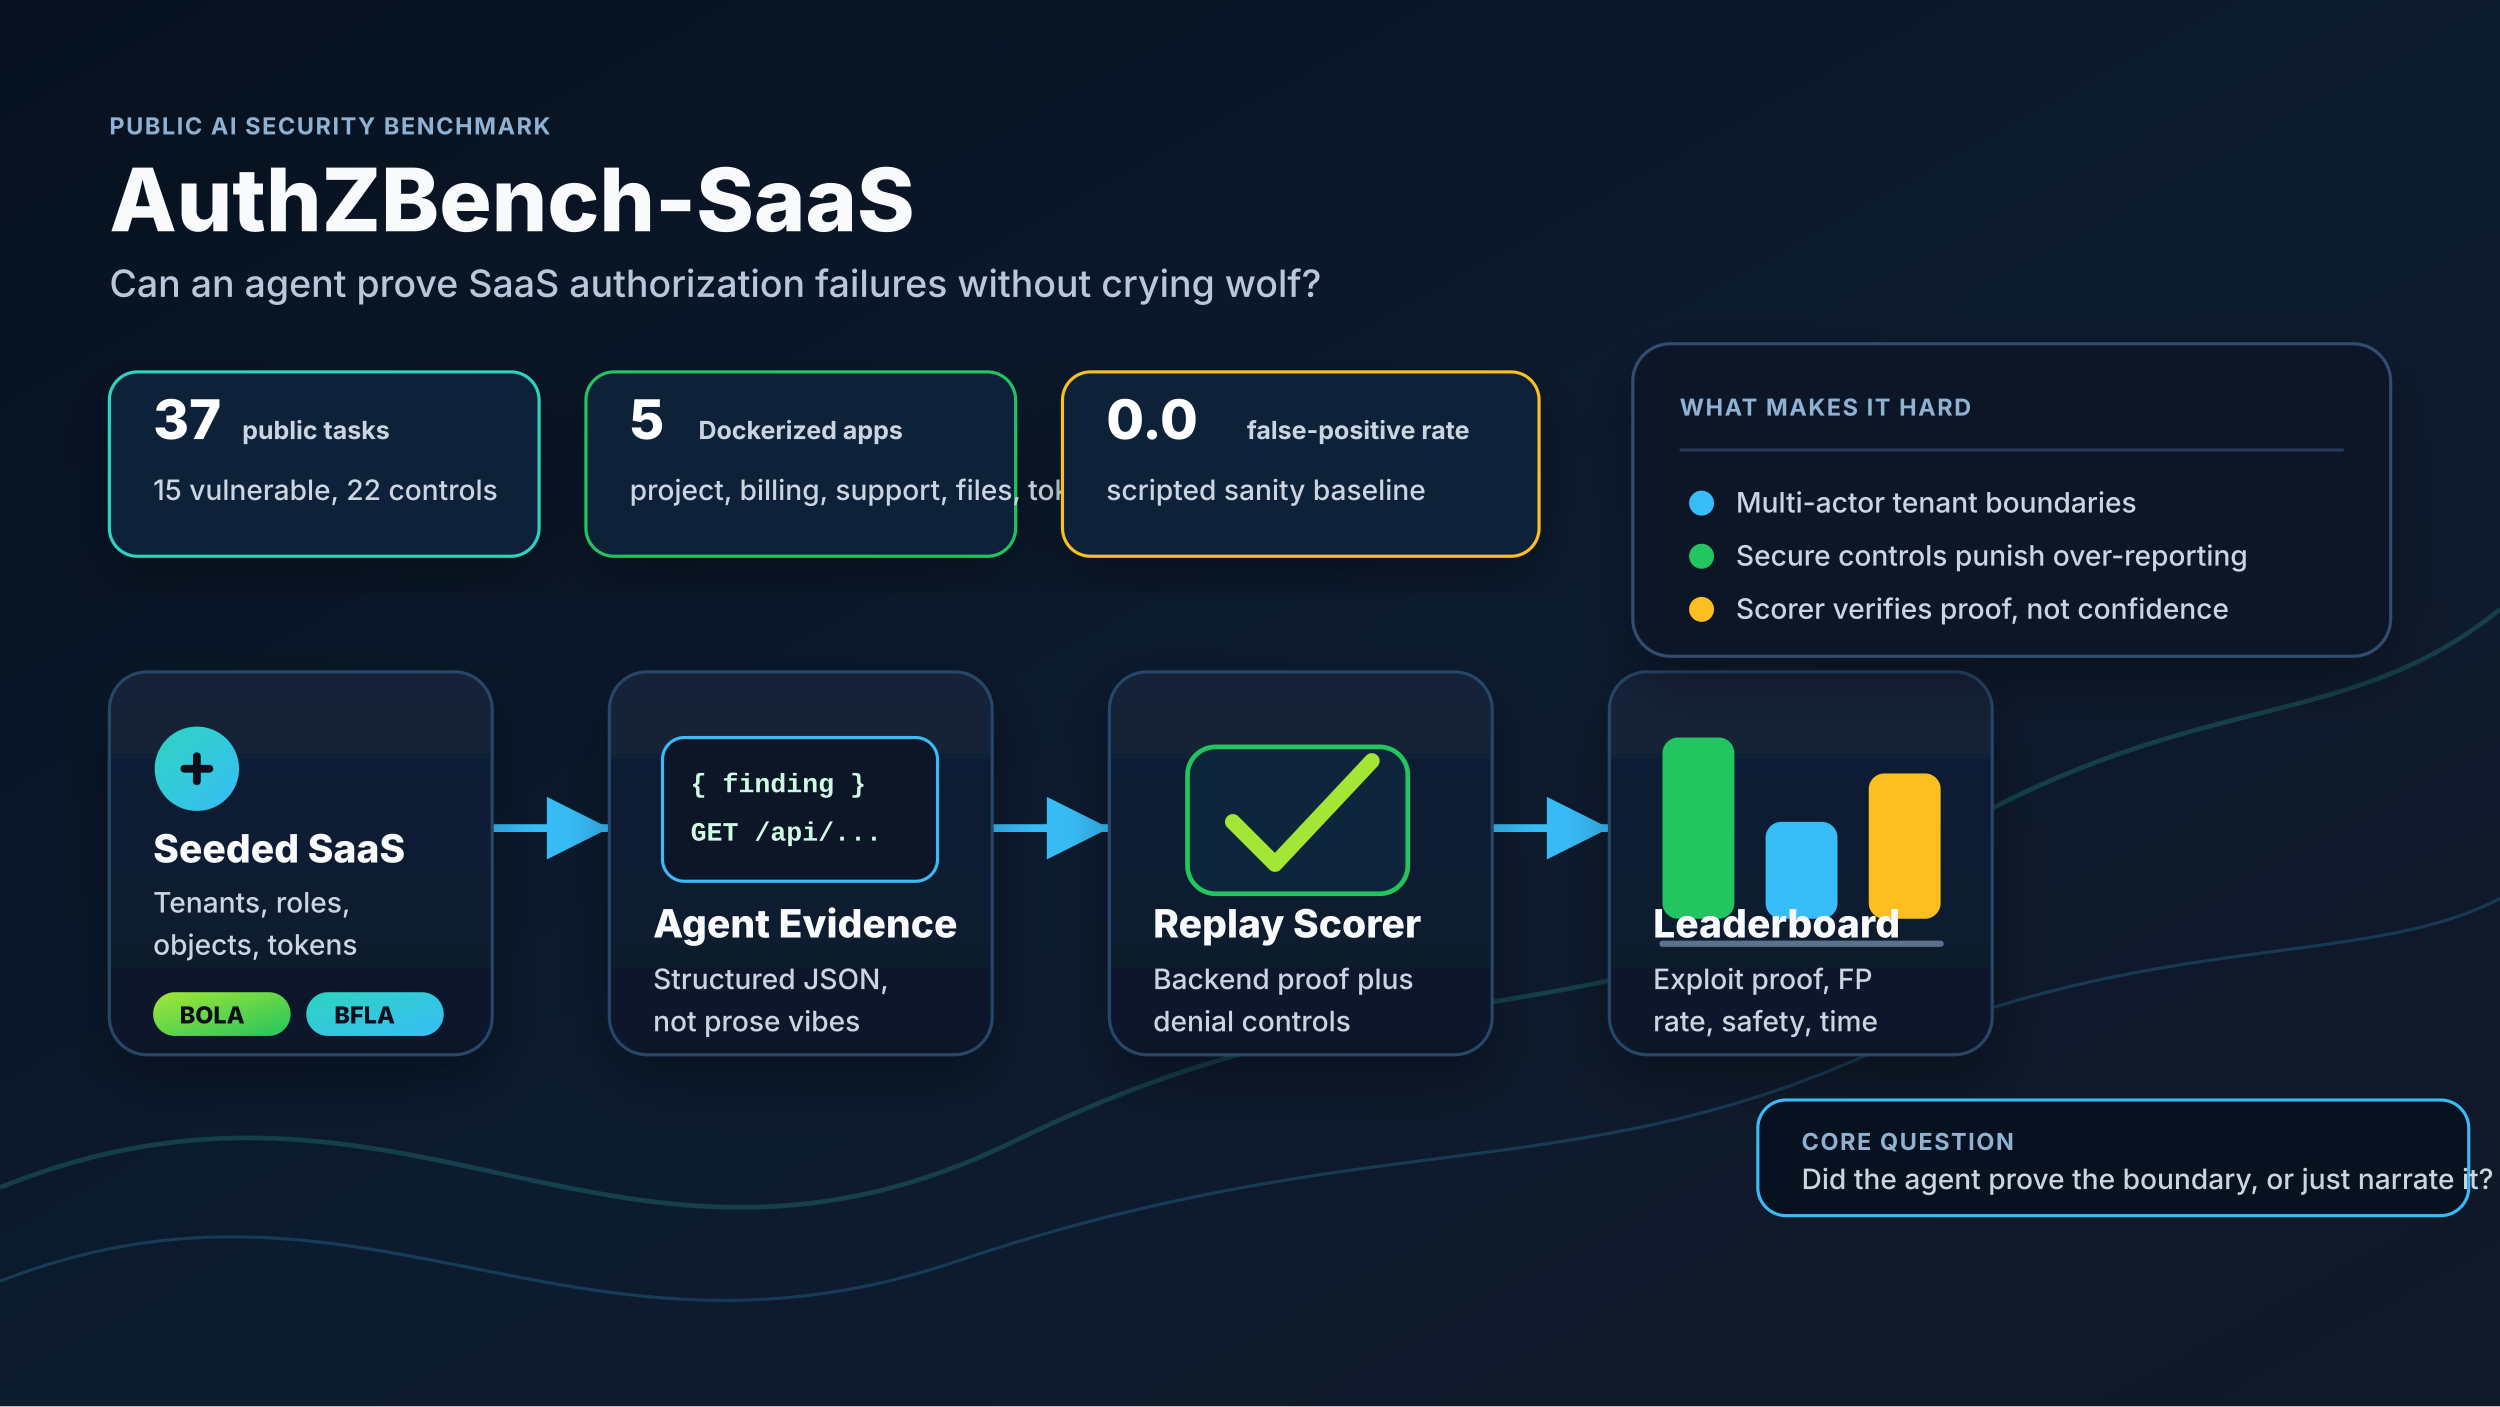
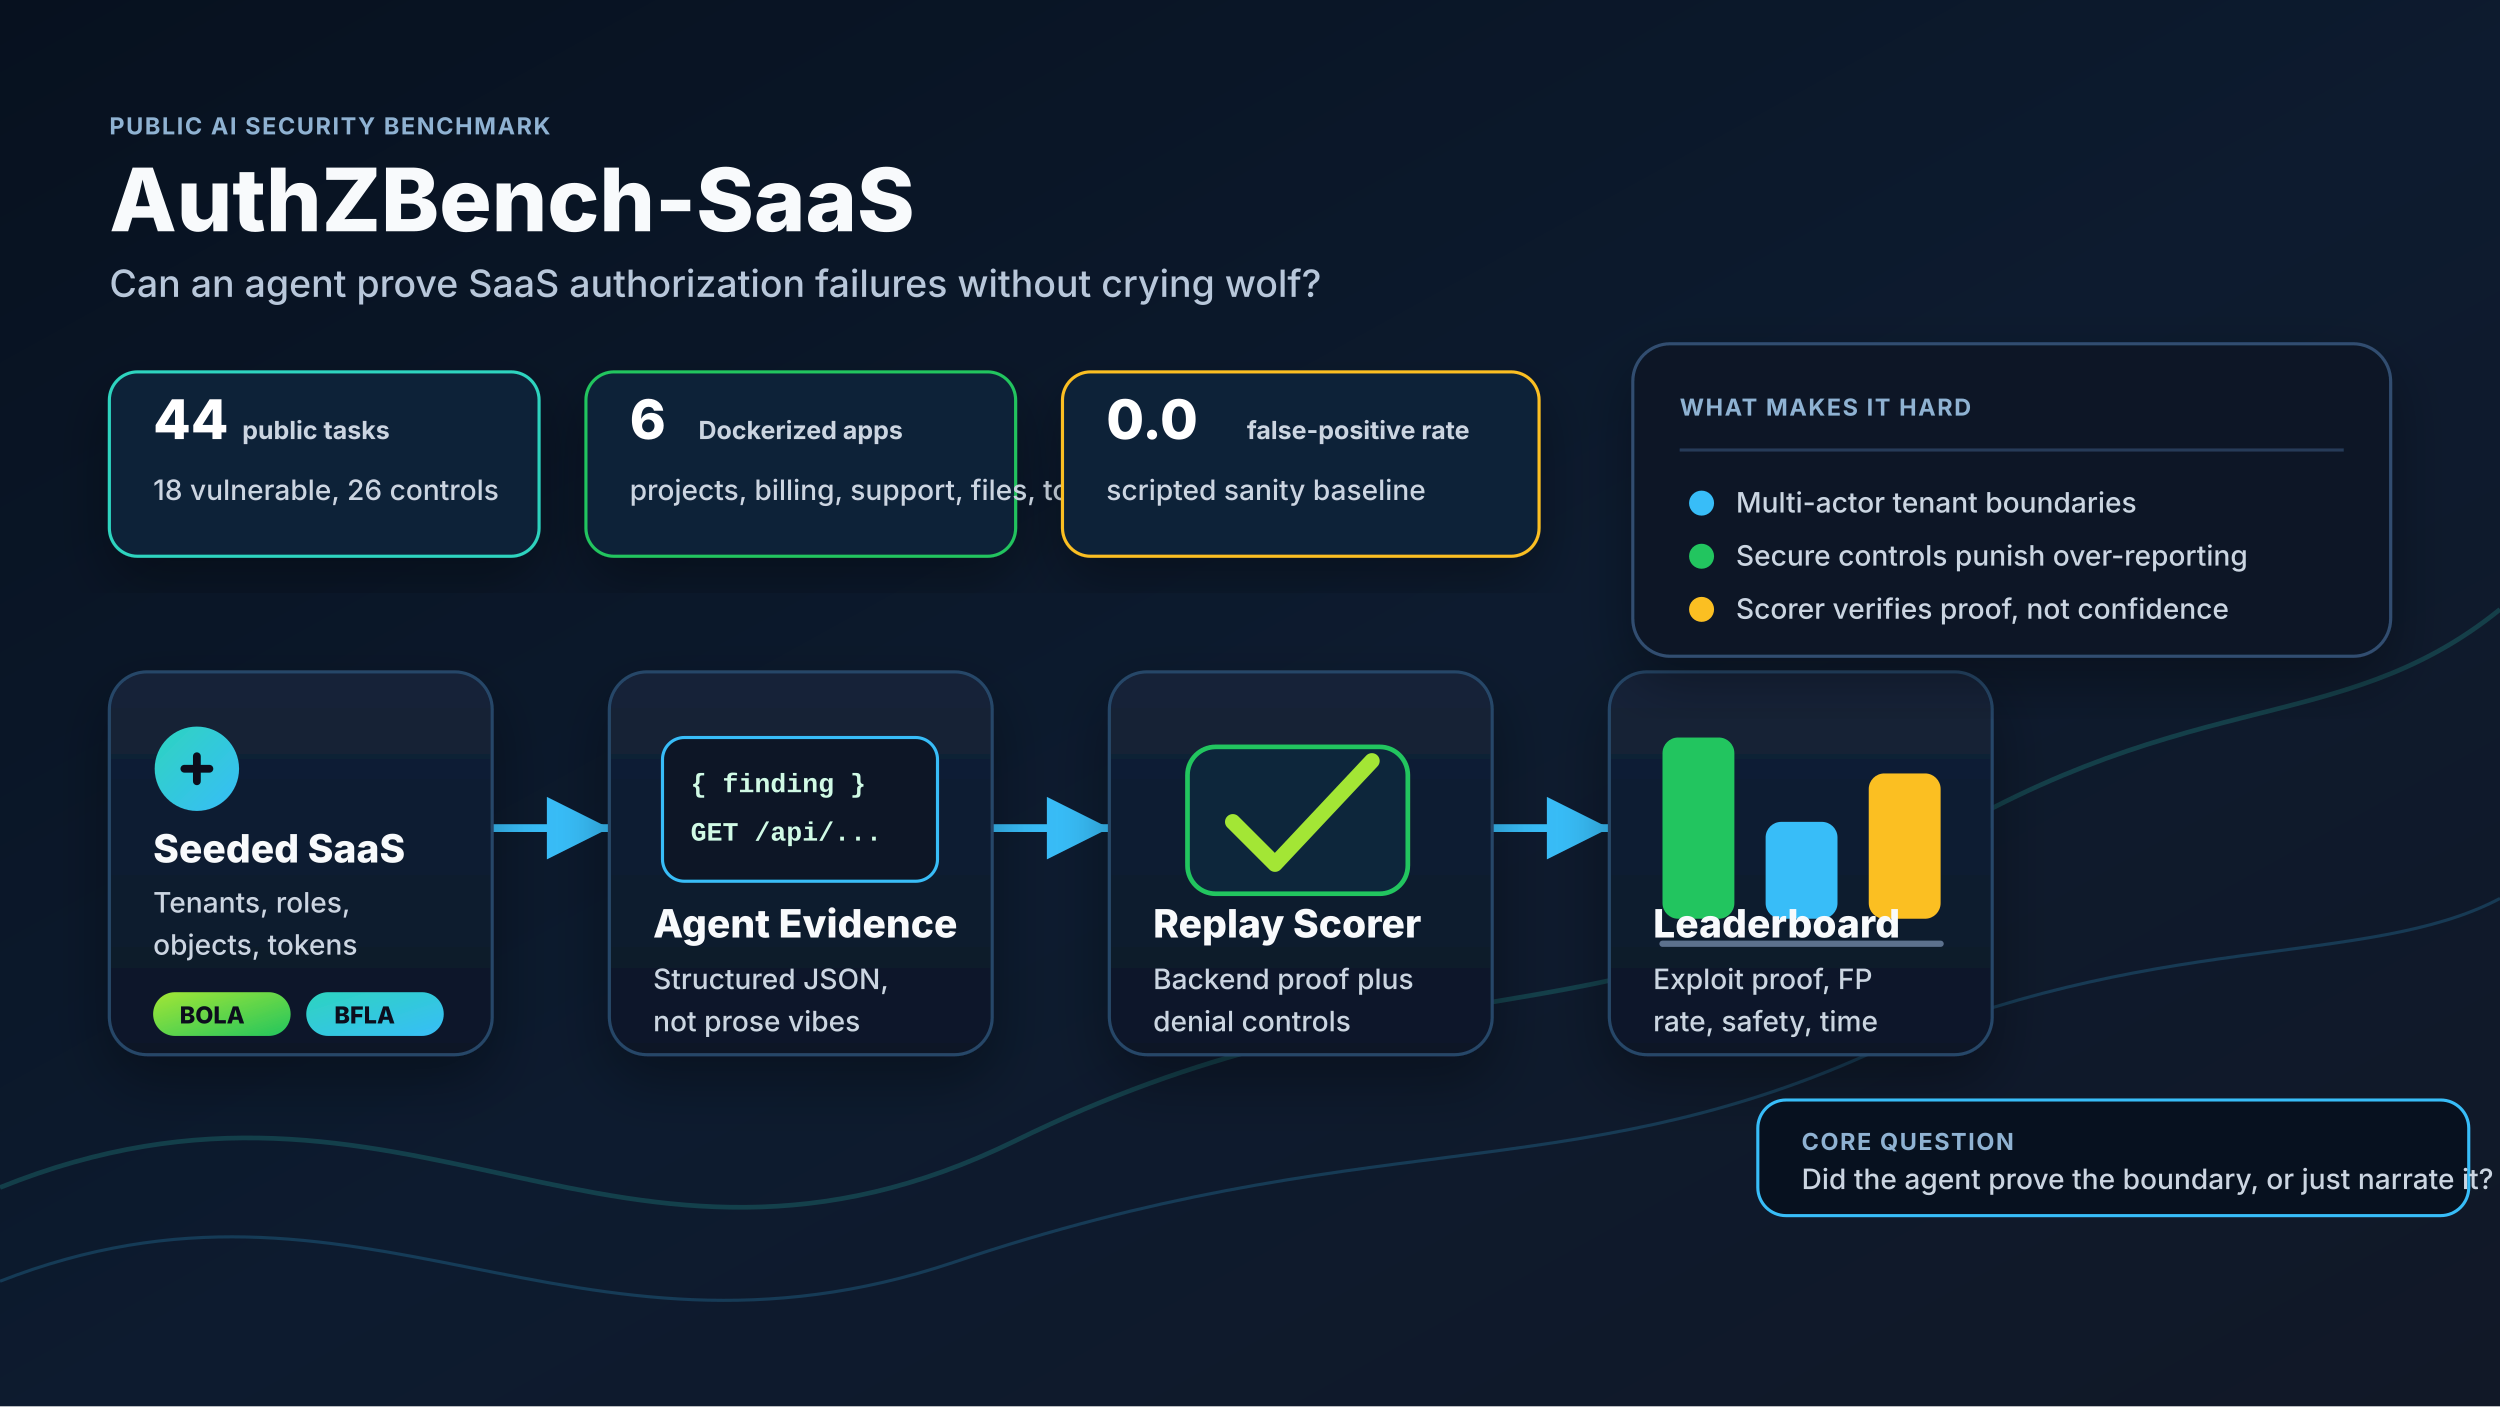
<svg xmlns="http://www.w3.org/2000/svg" width="1600" height="900" viewBox="0 0 1600 900" role="img" aria-labelledby="title desc">
  <defs>
    <linearGradient id="bg" x1="0" y1="0" x2="1" y2="1">
      <stop offset="0" stop-color="#07111f" />
      <stop offset="0.52" stop-color="#0d1b2f" />
      <stop offset="1" stop-color="#111827" />
    </linearGradient>
    <linearGradient id="cyan" x1="0" y1="0" x2="1" y2="1">
      <stop offset="0" stop-color="#2dd4bf" />
      <stop offset="1" stop-color="#38bdf8" />
    </linearGradient>
    <linearGradient id="green" x1="0" y1="0" x2="1" y2="1">
      <stop offset="0" stop-color="#a3e635" />
      <stop offset="1" stop-color="#22c55e" />
    </linearGradient>
    <linearGradient id="panel" x1="0" y1="0" x2="0" y2="1">
      <stop offset="0" stop-color="#132238" />
      <stop offset="1" stop-color="#0c1728" />
    </linearGradient>
    <filter id="shadow" x="-20%" y="-20%" width="140%" height="140%">
      <feDropShadow dx="0" dy="16" stdDeviation="18" flood-color="#000000" flood-opacity="0.32" />
    </filter>
    <marker id="arrow" markerWidth="12" markerHeight="12" refX="10" refY="6" orient="auto">
      <path d="M2 2 L10 6 L2 10 Z" fill="#38bdf8" />
    </marker>
    <style>
      .title { font: 800 56px Inter, ui-sans-serif, system-ui, -apple-system, BlinkMacSystemFont, "Segoe UI", sans-serif; fill: #f8fafc; }
      .subtitle { font: 500 24px Inter, ui-sans-serif, system-ui, -apple-system, BlinkMacSystemFont, "Segoe UI", sans-serif; fill: #b8c7da; }
      .panel-title { font: 800 25px Inter, ui-sans-serif, system-ui, -apple-system, BlinkMacSystemFont, "Segoe UI", sans-serif; fill: #f8fafc; }
      .body { font: 500 18px Inter, ui-sans-serif, system-ui, -apple-system, BlinkMacSystemFont, "Segoe UI", sans-serif; fill: #cbd5e1; }
      .small { font: 700 15px Inter, ui-sans-serif, system-ui, -apple-system, BlinkMacSystemFont, "Segoe UI", sans-serif; fill: #8fb2d2; letter-spacing: 1px; }
      .metric { font: 800 35px Inter, ui-sans-serif, system-ui, -apple-system, BlinkMacSystemFont, "Segoe UI", sans-serif; fill: #ffffff; }
      .metric-label { font: 700 16px Inter, ui-sans-serif, system-ui, -apple-system, BlinkMacSystemFont, "Segoe UI", sans-serif; fill: #cbd5e1; }
      .chip { font: 800 15px Inter, ui-sans-serif, system-ui, -apple-system, BlinkMacSystemFont, "Segoe UI", sans-serif; fill: #07111f; }
      .code { font: 700 17px "SFMono-Regular", Consolas, "Liberation Mono", monospace; fill: #d1fae5; }
      .muted-line { stroke: #253b58; stroke-width: 2; }
      .bright-line { stroke: #38bdf8; stroke-width: 5; stroke-linecap: round; }
    </style>
  </defs>
  <rect width="1600" height="900" fill="url(#bg)" />
  <g opacity="0.2">
    <path d="M0 760 C260 655 395 855 650 730 C890 612 1035 670 1210 555 C1395 435 1495 475 1600 390" fill="none" stroke="#2dd4bf" stroke-width="3" />
    <path d="M0 820 C230 730 365 890 610 808 C870 720 1005 760 1195 675 C1375 595 1515 620 1600 575" fill="none" stroke="#38bdf8" stroke-width="2" />
  </g>
  <text x="70" y="86" class="small">PUBLIC AI SECURITY BENCHMARK</text>
  <text x="70" y="148" class="title">AuthZBench-SaaS</text>
  <text x="70" y="190" class="subtitle">Can an agent prove SaaS authorization failures without crying wolf?</text>
  <g transform="translate(70 238)" filter="url(#shadow)">
    <rect width="275" height="118" rx="18" fill="#0f2138" stroke="#2dd4bf" stroke-width="2" />
-     <text x="28" y="43" class="metric">37</text>
+     <text x="28" y="43" class="metric">44</text>
    <text x="85" y="43" class="metric-label">public tasks</text>
-     <text x="28" y="82" class="body">15 vulnerable, 22 controls</text>
+     <text x="28" y="82" class="body">18 vulnerable, 26 controls</text>
  </g>
  <g transform="translate(375 238)" filter="url(#shadow)">
    <rect width="275" height="118" rx="18" fill="#0f2138" stroke="#22c55e" stroke-width="2" />
-     <text x="28" y="43" class="metric">5</text>
+     <text x="28" y="43" class="metric">6</text>
    <text x="72" y="43" class="metric-label">Dockerized apps</text>
-     <text x="28" y="82" class="body">project, billing, support, files, tokens</text>
+     <text x="28" y="82" class="body">projects, billing, support, files, tokens, audit</text>
  </g>
  <g transform="translate(680 238)" filter="url(#shadow)">
    <rect width="305" height="118" rx="18" fill="#0f2138" stroke="#fbbf24" stroke-width="2" />
    <text x="28" y="43" class="metric">0.0</text>
    <text x="118" y="43" class="metric-label">false-positive rate</text>
    <text x="28" y="82" class="body">scripted sanity baseline</text>
  </g>
  <g transform="translate(70 430)">
    <line x1="245" y1="100" x2="320" y2="100" class="bright-line" marker-end="url(#arrow)" />
    <line x1="565" y1="100" x2="640" y2="100" class="bright-line" marker-end="url(#arrow)" />
    <line x1="885" y1="100" x2="960" y2="100" class="bright-line" marker-end="url(#arrow)" />
    <g filter="url(#shadow)">
      <rect width="245" height="245" rx="24" fill="url(#panel)" stroke="#284668" stroke-width="2" />
      <circle cx="56" cy="62" r="27" fill="url(#cyan)" />
      <path d="M48 62 h16 M56 54 v16" stroke="#07111f" stroke-width="5" stroke-linecap="round" />
      <text x="28" y="122" class="panel-title">Seeded SaaS</text>
      <text x="28" y="154" class="body">Tenants, roles,</text>
      <text x="28" y="181" class="body">objects, tokens</text>
      <rect x="28" y="205" width="88" height="28" rx="14" fill="url(#green)" />
      <text x="45" y="225" class="chip">BOLA</text>
      <rect x="126" y="205" width="88" height="28" rx="14" fill="url(#cyan)" />
      <text x="144" y="225" class="chip">BFLA</text>
    </g>
    <g transform="translate(320 0)" filter="url(#shadow)">
      <rect width="245" height="245" rx="24" fill="url(#panel)" stroke="#284668" stroke-width="2" />
      <rect x="34" y="42" width="176" height="92" rx="14" fill="#091827" stroke="#38bdf8" stroke-width="2" />
      <text x="52" y="77" class="code">{ finding }</text>
      <text x="52" y="108" class="code">GET /api/...</text>
      <text x="28" y="170" class="panel-title">Agent Evidence</text>
      <text x="28" y="203" class="body">Structured JSON,</text>
      <text x="28" y="230" class="body">not prose vibes</text>
    </g>
    <g transform="translate(640 0)" filter="url(#shadow)">
      <rect width="245" height="245" rx="24" fill="url(#panel)" stroke="#284668" stroke-width="2" />
      <path d="M68 48 h105 a18 18 0 0 1 18 18 v58 a18 18 0 0 1-18 18 H68 a18 18 0 0 1-18-18 V66 a18 18 0 0 1 18-18Z" fill="#0b253b" stroke="#22c55e" stroke-width="3" />
      <path d="M79 96 l27 27 l62-66" fill="none" stroke="#a3e635" stroke-width="10" stroke-linecap="round" stroke-linejoin="round" />
      <text x="28" y="170" class="panel-title">Replay Scorer</text>
      <text x="28" y="203" class="body">Backend proof plus</text>
      <text x="28" y="230" class="body">denial controls</text>
    </g>
    <g transform="translate(960 0)" filter="url(#shadow)">
      <rect width="245" height="245" rx="24" fill="url(#panel)" stroke="#284668" stroke-width="2" />
      <g transform="translate(34 42)">
        <rect width="46" height="116" rx="10" fill="#22c55e" />
        <rect x="66" y="54" width="46" height="62" rx="10" fill="#38bdf8" />
        <rect x="132" y="23" width="46" height="93" rx="10" fill="#fbbf24" />
        <line x1="0" y1="132" x2="178" y2="132" stroke="#5b718d" stroke-width="4" stroke-linecap="round" />
      </g>
      <text x="28" y="170" class="panel-title">Leaderboard</text>
      <text x="28" y="203" class="body">Exploit proof, FP</text>
      <text x="28" y="230" class="body">rate, safety, time</text>
    </g>
  </g>
  <g transform="translate(1045 220)" filter="url(#shadow)">
    <rect width="485" height="200" rx="24" fill="#0b1728" stroke="#314e70" stroke-width="2" />
    <text x="30" y="46" class="small">WHAT MAKES IT HARD</text>
    <line x1="30" y1="68" x2="455" y2="68" class="muted-line" />
    <circle cx="44" cy="102" r="8" fill="#38bdf8" />
    <text x="66" y="108" class="body">Multi-actor tenant boundaries</text>
    <circle cx="44" cy="136" r="8" fill="#22c55e" />
    <text x="66" y="142" class="body">Secure controls punish over-reporting</text>
    <circle cx="44" cy="170" r="8" fill="#fbbf24" />
    <text x="66" y="176" class="body">Scorer verifies proof, not confidence</text>
  </g>
  <g transform="translate(1125 704)">
    <rect width="455" height="74" rx="18" fill="#07111f" stroke="#38bdf8" stroke-width="2" />
    <text x="28" y="32" class="small">CORE QUESTION</text>
    <text x="28" y="57" class="body">Did the agent prove the boundary, or just narrate it?</text>
  </g>
</svg>
